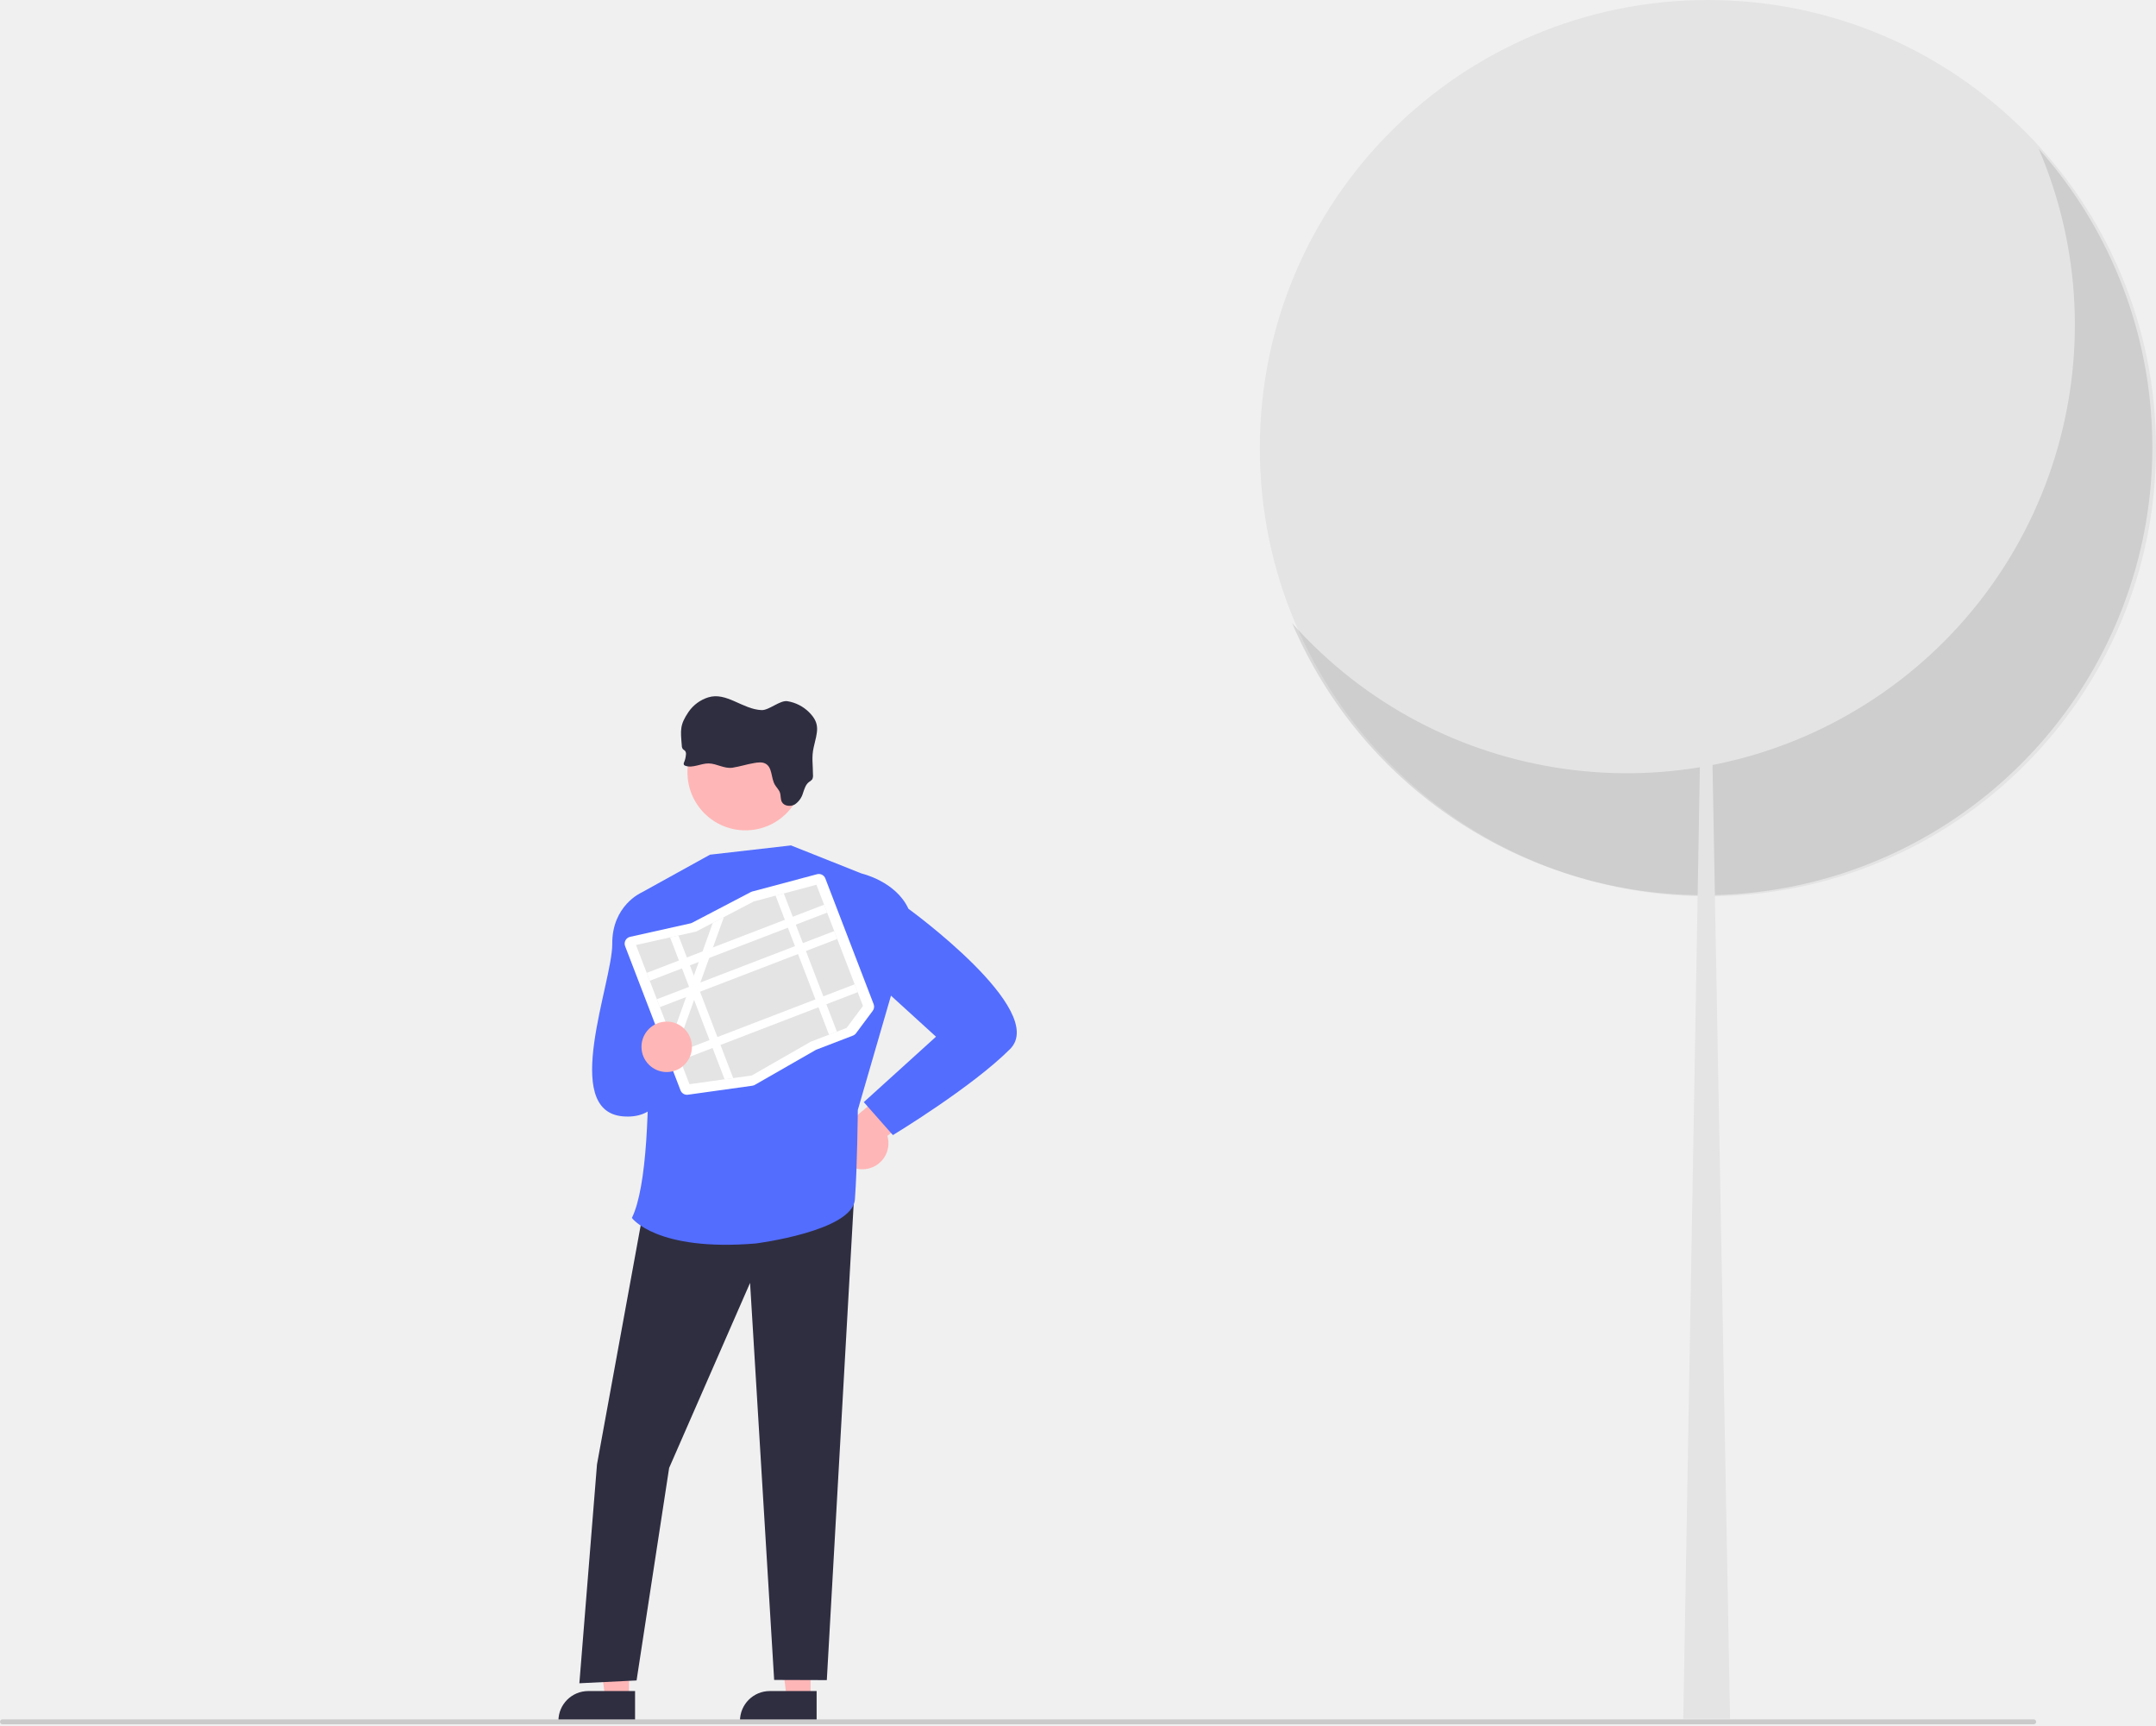
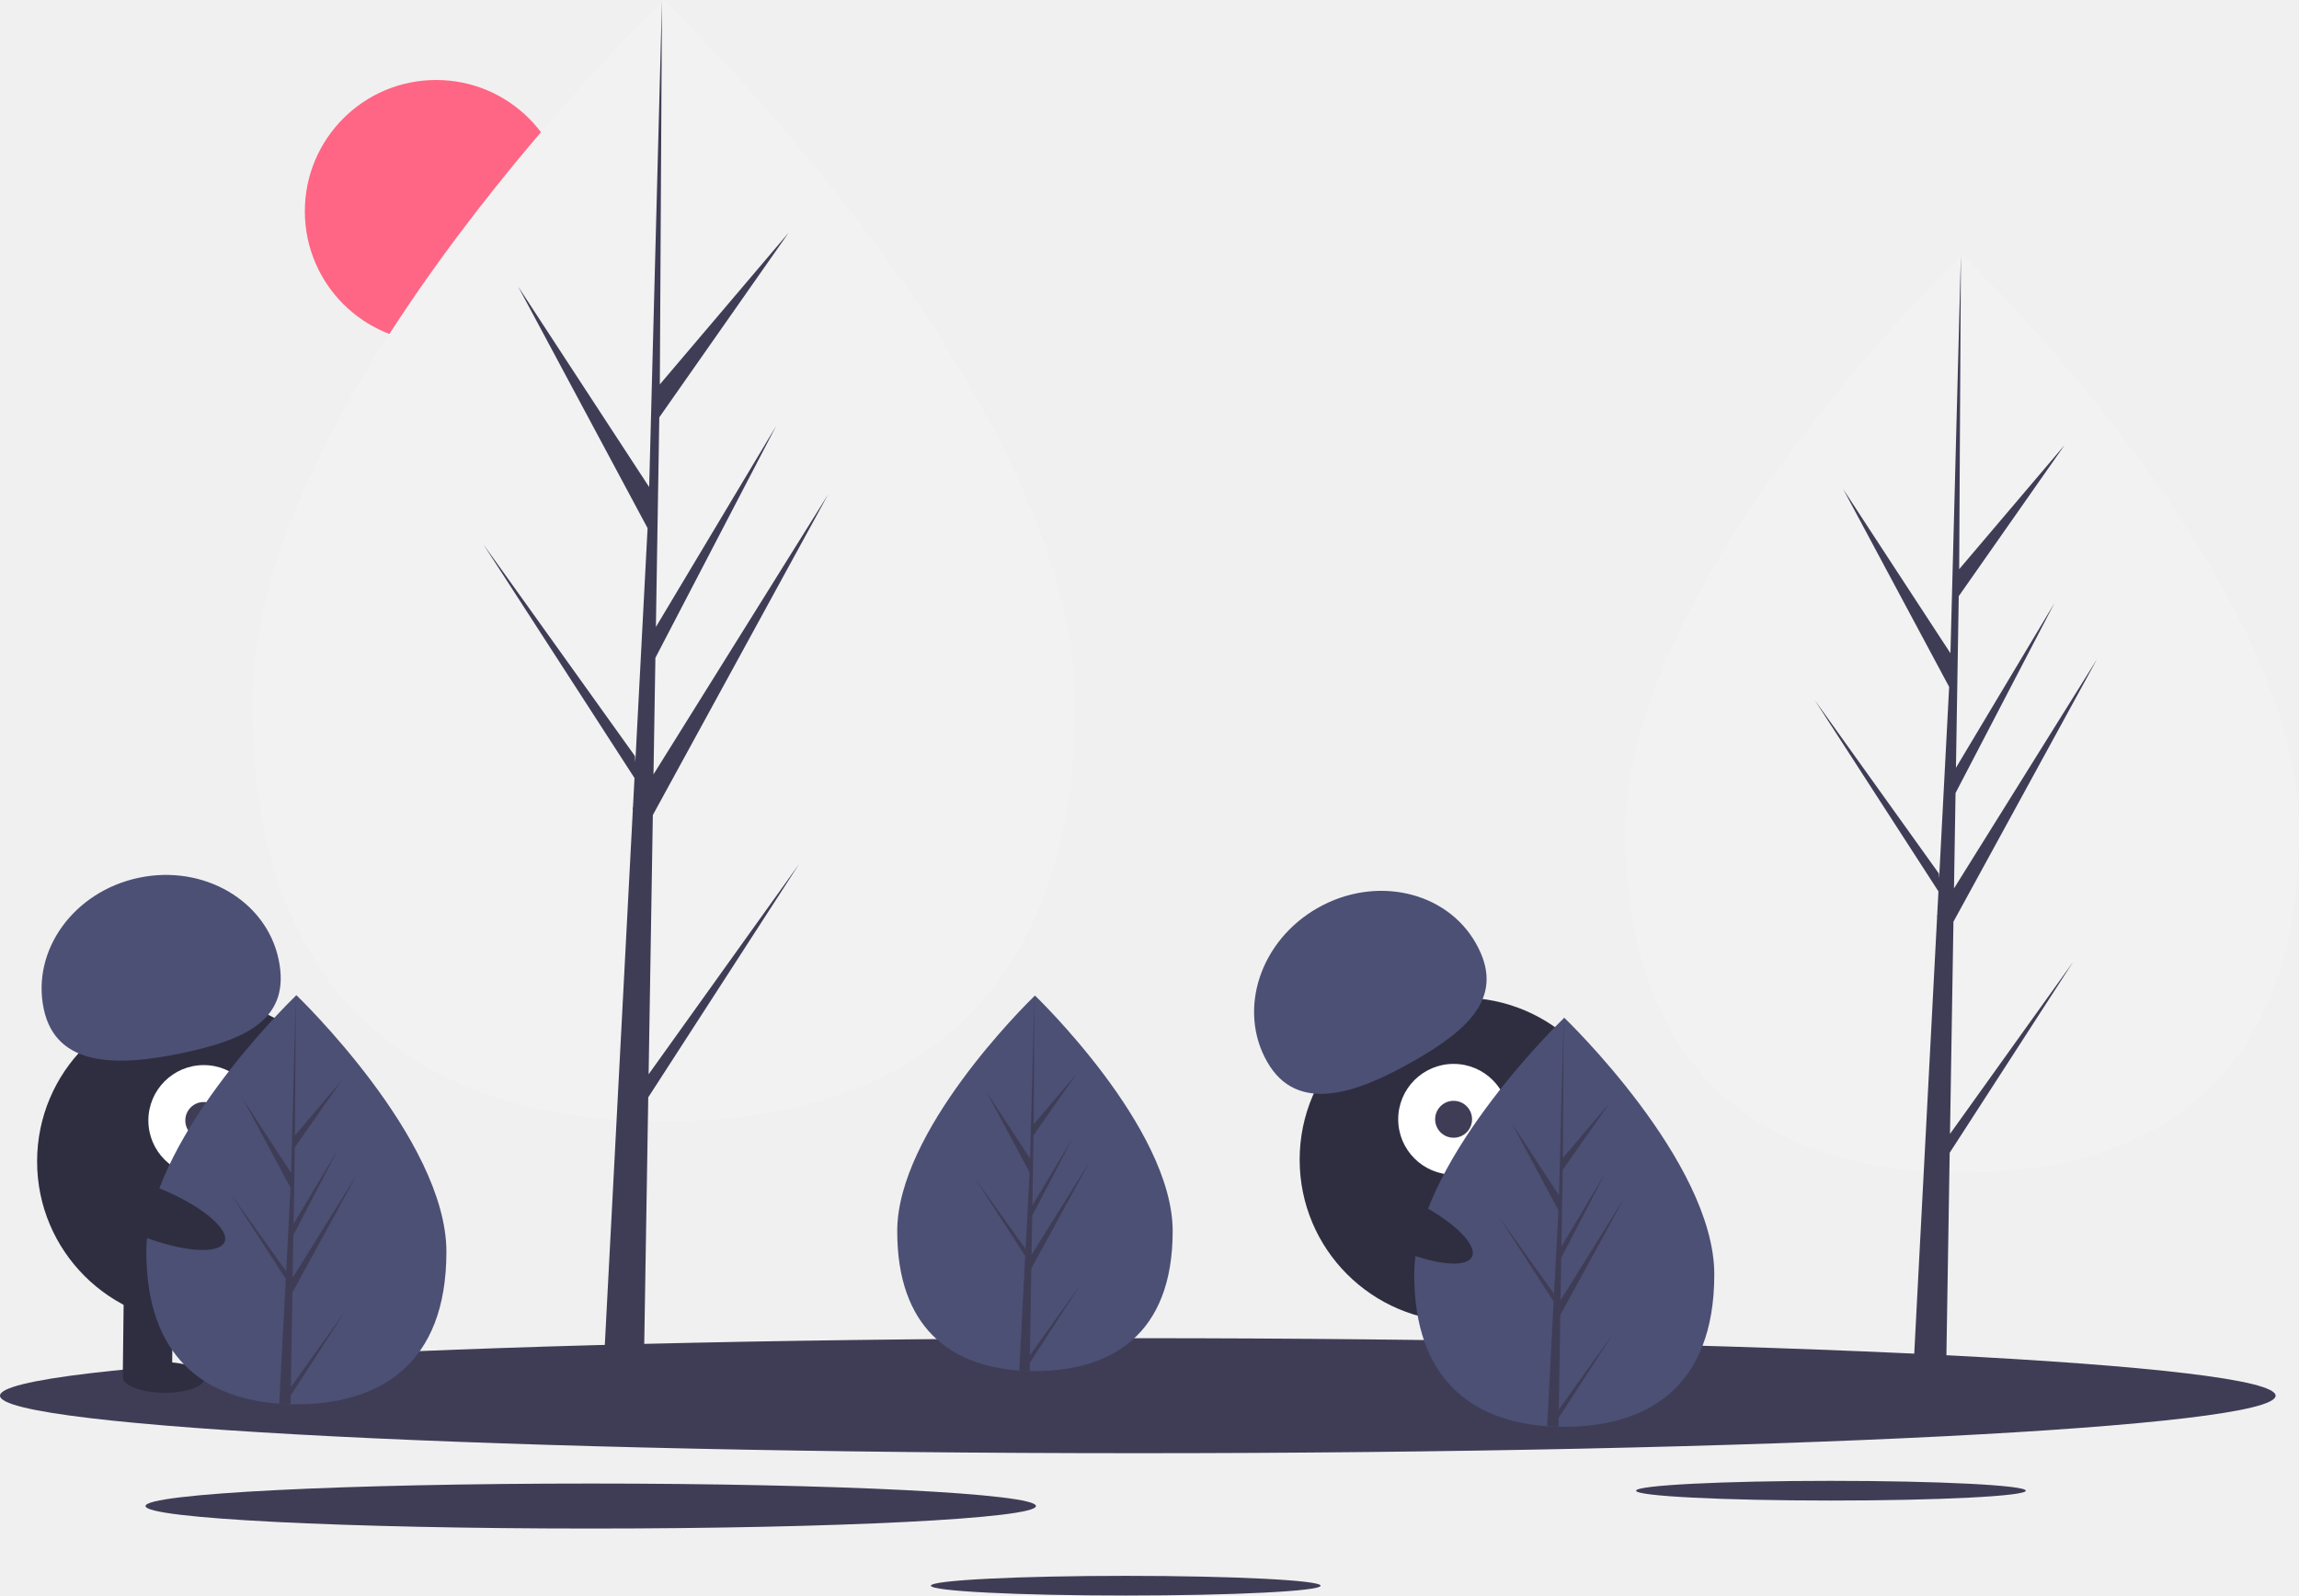
- <svg xmlns="http://www.w3.org/2000/svg" id="currentIllo" data-name="Layer 1" width="885.201" height="708.317" viewBox="0 0 885.201 708.317" class="injected-svg DownloadModal__ImageFile-sc-p17csy-5 iIfSkb grid_media">
-   <path id="aabd4afe-642c-4327-a3f2-08ec89276309-1268" data-name="Path 482" d="M305.958,803.976s-12.753-31.391,25.505-54.934Z" transform="translate(-157.3996 -95.84172)" fill="#f0f0f0" />
-   <path id="e302a207-98de-4798-aedc-79a63cff2427-1269" data-name="Path 483" d="M290.274,803.405s-3.89-22.374-34-22.182Z" transform="translate(-157.3996 -95.84172)" fill="#f0f0f0" />
-   <path id="e16a8a0b-115e-4877-a9d6-27a72cf85b73-1270" data-name="Path 482" d="M732.958,803.976s-12.753-31.391,25.505-54.934Z" transform="translate(-157.3996 -95.84172)" fill="#f0f0f0" />
-   <path id="b0706b48-08e0-43ea-ab25-36cfaee90c12-1271" data-name="Path 483" d="M717.274,803.405s-3.89-22.374-34-22.182Z" transform="translate(-157.3996 -95.84172)" fill="#f0f0f0" />
-   <circle cx="565.054" cy="394.031" r="110.853" fill="#f0f0f0" />
-   <polygon points="565.358 394.03 565.663 394.03 571.145 708.317 559.572 708.317 565.358 394.03" fill="#f0f0f0" />
-   <circle cx="803.054" cy="479.085" r="80.853" fill="#f0f0f0" />
-   <polygon points="803.276 479.085 803.498 479.085 807.496 708.317 799.055 708.317 803.276 479.085" fill="#f0f0f0" />
-   <path d="M512.728,575.748a10.664,10.664,0,0,0,8.999-13.652L552.462,539.929l-18.409-6.992-26.364,22.123a10.721,10.721,0,0,0,5.039,20.689Z" transform="translate(-157.3996 -95.84172)" fill="#ffb6b6" />
-   <polygon points="332.796 697.353 323.037 697.352 318.394 659.71 332.798 659.71 332.796 697.353" fill="#ffb6b6" />
-   <path d="M492.684,802.655l-31.468-.001v-.398a12.249,12.249,0,0,1,12.248-12.248h.001l19.219.001Z" transform="translate(-157.3996 -95.84172)" fill="#2f2e41" />
-   <polygon points="258.253 697.353 248.494 697.352 243.852 659.71 258.255 659.71 258.253 697.353" fill="#ffb6b6" />
-   <path d="M418.142,802.655l-31.468-.001v-.398a12.249,12.249,0,0,1,12.248-12.248h.001l19.219.001Z" transform="translate(-157.3996 -95.84172)" fill="#2f2e41" />
-   <polygon points="265.791 488.031 245.109 601.135 237.875 690.973 261.361 689.818 274.73 602.578 307.96 526.618 317.85 689.608 339.47 689.678 351.103 483.507 265.791 488.031" fill="#2f2e41" />
-   <path d="M511.15,454.415l-28.989-11.534-33.256,3.805L420.712,462.271s8.624,108.158-3.877,133.527c0,0,10.016,13.874,50.826,10.487,0,0,39.753-5.024,40.739-18.06s1.193-36.737,1.193-36.737l13.799-47.551Z" transform="translate(-157.3996 -95.84172)" fill="#536dfe" />
-   <path d="M432.044,464.353l-11.332-2.082s-12.057,5.287-11.934,21.041-21.301,68.57,4.332,70.785S432.044,516.642,432.044,516.642Z" transform="translate(-157.3996 -95.84172)" fill="#536dfe" />
-   <path d="M501.956,461.126l9.194-6.711s14.038,3.171,19.23,14.471c0,0,57.566,41.75,41.732,57.584s-48.11,35.322-48.11,35.322l-11.95-13.531,29.649-26.86-24.323-22.158Z" transform="translate(-157.3996 -95.84172)" fill="#536dfe" />
-   <path d="M487.255,412.893a23.799,23.799,0,0,1-47.599,0v-.913a23.799,23.799,0,0,1,47.581.913Z" transform="translate(-157.3996 -95.84172)" fill="#ffb6b6" />
-   <path d="M467.073,409.057c1.522-.25,3.173-.487,4.537.213,2.966,1.516,2.284,5.816,3.904,8.654.639,1.127,1.675,2.046,2.101,3.264s.164,2.74.834,3.916c.968,1.699,3.593,1.949,5.316.938a8.455,8.455,0,0,0,3.337-4.707c.572-1.62,1.054-3.41,2.436-4.47a5.164,5.164,0,0,0,1.334-1.09,3.289,3.289,0,0,0,.317-1.864c0-4.117-.639-7.308.292-11.297,1.492-6.431,2.856-9.61-1.87-14.378a16.351,16.351,0,0,0-8.903-4.555c-3.045-.499-7.527,3.751-10.609,3.654-7.838-.311-14.451-7.57-21.924-5.225a15.42,15.42,0,0,0-8.051,5.925c-3.654,5.383-3.325,7.466-2.795,13.891a2.375,2.375,0,0,0,.408,1.37c.274.329.719.505.987.84a2.077,2.077,0,0,1,.304,1.498,10.078,10.078,0,0,1-.725,3.045,1.254,1.254,0,0,0-.11,1.096,1.108,1.108,0,0,0,.609.414c3.045,1.096,6.334-1.017,9.592-.962s6.352,2.235,9.713,1.76C461.075,410.53,464.083,409.55,467.073,409.057Z" transform="translate(-157.3996 -95.84172)" fill="#2f2e41" />
-   <path d="M466.916,541.366a2.839,2.839,0,0,1-.629.162l-26.427,3.689a2.844,2.844,0,0,1-3.061-1.804l-22.748-59.191a2.856,2.856,0,0,1,2.044-3.812l0,0,24.852-5.546a2.271,2.271,0,0,0,.552-.202l24.172-12.638a2.829,2.829,0,0,1,.588-.229l26.602-7.092a2.851,2.851,0,0,1,3.402,1.735l19.834,51.611a2.842,2.842,0,0,1-.375,2.731l-6.86,9.212a2.852,2.852,0,0,1-1.266.96l-14.991,5.761a2.255,2.255,0,0,0-.311.148L467.312,541.178A2.856,2.856,0,0,1,466.916,541.366Z" transform="translate(-157.3996 -95.84172)" fill="#fff" />
-   <path d="M479.211,462.594l-3.378.901-8.952,2.388-.016.004-12.256,6.408-4.548,2.379-.002.001-6.831,3.571-.187.042-7.096,1.582-3.43.767-13.988,3.121,21.96,57.141,14.415-2.011,3.534-.494,7.533-1.053.087-.011,24.207-13.874,14.728-5.66,6.724-9.03-19.115-49.74Z" transform="translate(-157.3996 -95.84172)" fill="#e4e4e4" />
-   <rect x="420.954" y="481.098" width="78.016" height="3.476" transform="translate(-299.9926 101.2964) rotate(-21.02215)" fill="#fff" />
-   <rect x="425.111" y="491.915" width="78.016" height="3.476" transform="translate(-303.5963 103.5076) rotate(-21.02215)" fill="#fff" />
-   <rect x="433.508" y="513.765" width="78.016" height="3.476" transform="translate(-310.8756 107.9741) rotate(-21.02215)" fill="#fff" />
-   <polygon points="321.811 366.753 343.613 423.483 340.368 424.73 318.433 367.654 321.811 366.753" fill="#fff" />
-   <polygon points="297.21 376.453 292.733 388.91 291.181 393.23 287.56 403.312 286.784 405.467 286.007 407.633 284.985 410.476 277.646 430.901 275.738 425.936 281.722 409.28 283.076 405.509 283.274 404.959 284.875 400.5 286.895 394.878 288.448 390.556 292.659 378.833 292.661 378.832 297.21 376.453" fill="#fff" />
-   <polygon points="278.545 384.028 301.035 442.552 297.501 443.046 275.115 384.795 278.545 384.028" fill="#fff" />
-   <circle cx="273.731" cy="429.715" r="10.353" fill="#ffb6b6" />
-   <circle cx="701.225" cy="183.976" r="183.976" fill="#e4e4e4" />
-   <path d="M994.466,156.936A183.99,183.99,0,0,1,687.909,351.651,183.992,183.992,0,1,0,994.466,156.936Z" transform="translate(-157.3996 -95.84172)" opacity="0.1" style="isolation:isolate" />
-   <polygon points="700.72 183.975 700.214 183.975 691.116 705.577 710.323 705.577 700.72 183.975" fill="#e4e4e4" />
-   <path d="M992.4,803.643h-834a1,1,0,0,1,0-2h834a1,1,0,0,1,0,2Z" transform="translate(-157.3996 -95.84172)" fill="#cacaca" />
+ <svg xmlns="http://www.w3.org/2000/svg" data-name="Layer 1" width="1120.592" height="777.916" viewBox="0 0 1120.592 777.916">
+   <circle cx="212.592" cy="103" r="64" fill="#ff6584" />
+   <path d="M563.68,404.164c0,151.011-89.774,203.739-200.516,203.739S162.649,555.175,162.649,404.164,363.165,61.042,363.165,61.042,563.68,253.152,563.68,404.164Z" transform="translate(-39.70387 -61.04208)" fill="#f2f2f2" />
+   <polygon points="316.156 523.761 318.21 397.378 403.674 241.024 318.532 377.552 319.455 320.725 378.357 207.605 319.699 305.687 319.699 305.687 321.359 203.481 384.433 113.423 321.621 187.409 322.658 0 316.138 248.096 316.674 237.861 252.547 139.704 315.646 257.508 309.671 371.654 309.493 368.625 235.565 265.329 309.269 379.328 308.522 393.603 308.388 393.818 308.449 394.99 293.29 684.589 313.544 684.589 315.974 535.005 389.496 421.285 316.156 523.761" fill="#3f3d56" />
+   <path d="M1160.296,466.014c0,123.61-73.484,166.77-164.132,166.77s-164.132-43.16-164.132-166.77S996.165,185.152,996.165,185.152,1160.296,342.404,1160.296,466.014Z" transform="translate(-39.70387 -61.04208)" fill="#f2f2f2" />
+   <polygon points="950.482 552.833 952.162 449.383 1022.119 321.4 952.426 433.154 953.182 386.639 1001.396 294.044 953.382 374.329 953.382 374.329 954.741 290.669 1006.369 216.952 954.954 277.514 955.804 124.11 950.467 327.188 950.906 318.811 898.414 238.464 950.064 334.893 945.173 428.327 945.027 425.847 884.514 341.294 944.844 434.608 944.232 446.293 944.123 446.469 944.173 447.428 931.764 684.478 948.343 684.478 950.332 562.037 1010.514 468.952 950.482 552.833" fill="#3f3d56" />
+   <ellipse cx="554.592" cy="680.479" rx="554.592" ry="28.034" fill="#3f3d56" />
+   <ellipse cx="892.445" cy="726.797" rx="94.989" ry="4.802" fill="#3f3d56" />
+   <ellipse cx="548.72" cy="773.114" rx="94.989" ry="4.802" fill="#3f3d56" />
+   <ellipse cx="287.944" cy="734.279" rx="217.014" ry="10.97" fill="#3f3d56" />
+   <circle cx="97.084" cy="566.27" r="79" fill="#2f2e41" />
+   <rect x="99.805" y="689.023" width="24" height="43" transform="translate(-31.32451 -62.31008) rotate(0.67509)" fill="#2f2e41" />
+   <rect x="147.802" y="689.589" width="24" height="43" transform="translate(-31.31452 -62.87555) rotate(0.67509)" fill="#2f2e41" />
+   <ellipse cx="119.546" cy="732.616" rx="7.5" ry="20" transform="translate(-654.1319 782.4795) rotate(-89.32491)" fill="#2f2e41" />
+   <ellipse cx="167.554" cy="732.182" rx="7.5" ry="20" transform="translate(-606.2547 830.0553) rotate(-89.32491)" fill="#2f2e41" />
+   <circle cx="99.319" cy="546.295" r="27" fill="#fff" />
+   <circle cx="99.319" cy="546.295" r="9" fill="#3f3d56" />
+   <path d="M61.026,552.946c-6.042-28.641,14.688-57.265,46.3-63.934s62.138,11.143,68.18,39.784-14.978,38.93-46.591,45.599S67.068,581.587,61.026,552.946Z" transform="translate(-39.70387 -61.04208)" fill="#4c5075" />
+   <path d="M257.296,671.384c0,55.076-32.74,74.306-73.13,74.306q-1.404,0-2.803-.031c-1.871-.04-3.725-.129-5.556-.254-36.451-2.58-64.771-22.799-64.771-74.021,0-53.008,67.739-119.896,72.827-124.846l.009-.009c.196-.192.294-.285.294-.285S257.296,616.308,257.296,671.384Z" transform="translate(-39.70387 -61.04208)" fill="#4c5075" />
+   <path d="M181.502,737.265l26.747-37.374-26.814,41.477-.071,4.291c-1.871-.04-3.725-.129-5.556-.254l2.883-55.103-.022-.428.049-.08.272-5.204-26.881-41.58,26.965,37.677.062,1.105,2.179-41.633-23.013-42.966,23.294,35.658,2.268-86.314.009-.294v.285l-.379,68.064,22.911-26.983-23.004,32.847-.606,37.276L204.185,621.958l-21.48,41.259-.339,20.723,31.056-49.791-31.171,57.023Z" transform="translate(-39.70387 -61.04208)" fill="#3f3d56" />
+   <circle cx="712.485" cy="565.415" r="79" fill="#2f2e41" />
+   <rect x="741.777" y="691.824" width="24" height="43" transform="translate(-215.9946 191.864) rotate(-17.08345)" fill="#2f2e41" />
+   <rect x="787.659" y="677.723" width="24" height="43" transform="matrix(0.95588, -0.29376, 0.29376, 0.95588, -209.8279, 204.7204)" fill="#2f2e41" />
+   <ellipse cx="767.887" cy="732.003" rx="20" ry="7.5" transform="translate(-220.8593 196.8331) rotate(-17.08345)" fill="#2f2e41" />
+   <ellipse cx="813.475" cy="716.946" rx="20" ry="7.5" transform="translate(-214.4248 209.561) rotate(-17.08345)" fill="#2f2e41" />
+   <circle cx="708.522" cy="545.71" r="27" fill="#fff" />
+   <circle cx="708.522" cy="545.71" r="9" fill="#3f3d56" />
+   <path d="M657.355,578.743c-14.49-25.433-3.478-59.016,24.594-75.009s62.576-8.341,77.065,17.093-2.391,41.644-30.463,57.637S671.845,604.176,657.355,578.743Z" transform="translate(-39.70387 -61.04208)" fill="#4c5075" />
+   <path d="M611.296,661.299c0,50.557-30.054,68.21-67.13,68.21q-1.288,0-2.573-.029c-1.718-.037-3.419-.119-5.1-.233-33.461-2.368-59.457-20.929-59.457-67.948,0-48.659,62.181-110.059,66.852-114.603l.008-.008c.18-.176.27-.262.27-.262S611.296,610.742,611.296,661.299Z" transform="translate(-39.70387 -61.04208)" fill="#4c5075" />
+   <path d="M541.72,721.774l24.553-34.307-24.614,38.074-.065,3.939c-1.718-.037-3.419-.119-5.1-.233l2.646-50.582-.02-.393.045-.074.249-4.777-24.675-38.168,24.753,34.585.057,1.014,2-38.217-21.125-39.44L541.806,625.928l2.082-79.232.008-.27v.262l-.348,62.48,21.031-24.769-21.117,30.152-.556,34.217,19.636-32.839-19.718,37.874-.311,19.023,28.508-45.706-28.614,52.344Z" transform="translate(-39.70387 -61.04208)" fill="#3f3d56" />
+   <path d="M875.296,682.384c0,55.076-32.74,74.306-73.13,74.306q-1.403,0-2.803-.031c-1.871-.04-3.725-.129-5.556-.254-36.451-2.58-64.771-22.799-64.771-74.021,0-53.008,67.739-119.896,72.827-124.846l.009-.009c.196-.192.294-.285.294-.285S875.296,627.308,875.296,682.384Z" transform="translate(-39.70387 -61.04208)" fill="#4c5075" />
+   <path d="M799.502,748.265l26.747-37.374-26.814,41.477-.071,4.291c-1.871-.04-3.725-.129-5.556-.254l2.883-55.103-.022-.428.049-.08.272-5.204L770.108,654.011l26.965,37.677.062,1.105,2.179-41.633-23.013-42.966,23.294,35.658,2.268-86.314.009-.294v.285l-.379,68.064,22.911-26.983-23.004,32.847-.606,37.276L822.185,632.958l-21.48,41.259-.339,20.723,31.056-49.791-31.171,57.023Z" transform="translate(-39.70387 -61.04208)" fill="#3f3d56" />
+   <ellipse cx="721.517" cy="656.822" rx="12.4" ry="39.5" transform="translate(-220.8352 966.2232) rotate(-64.62574)" fill="#2f2e41" />
+   <ellipse cx="112.517" cy="651.822" rx="12.4" ry="39.5" transform="translate(-574.0794 452.7137) rotate(-68.15829)" fill="#2f2e41" />
</svg>
